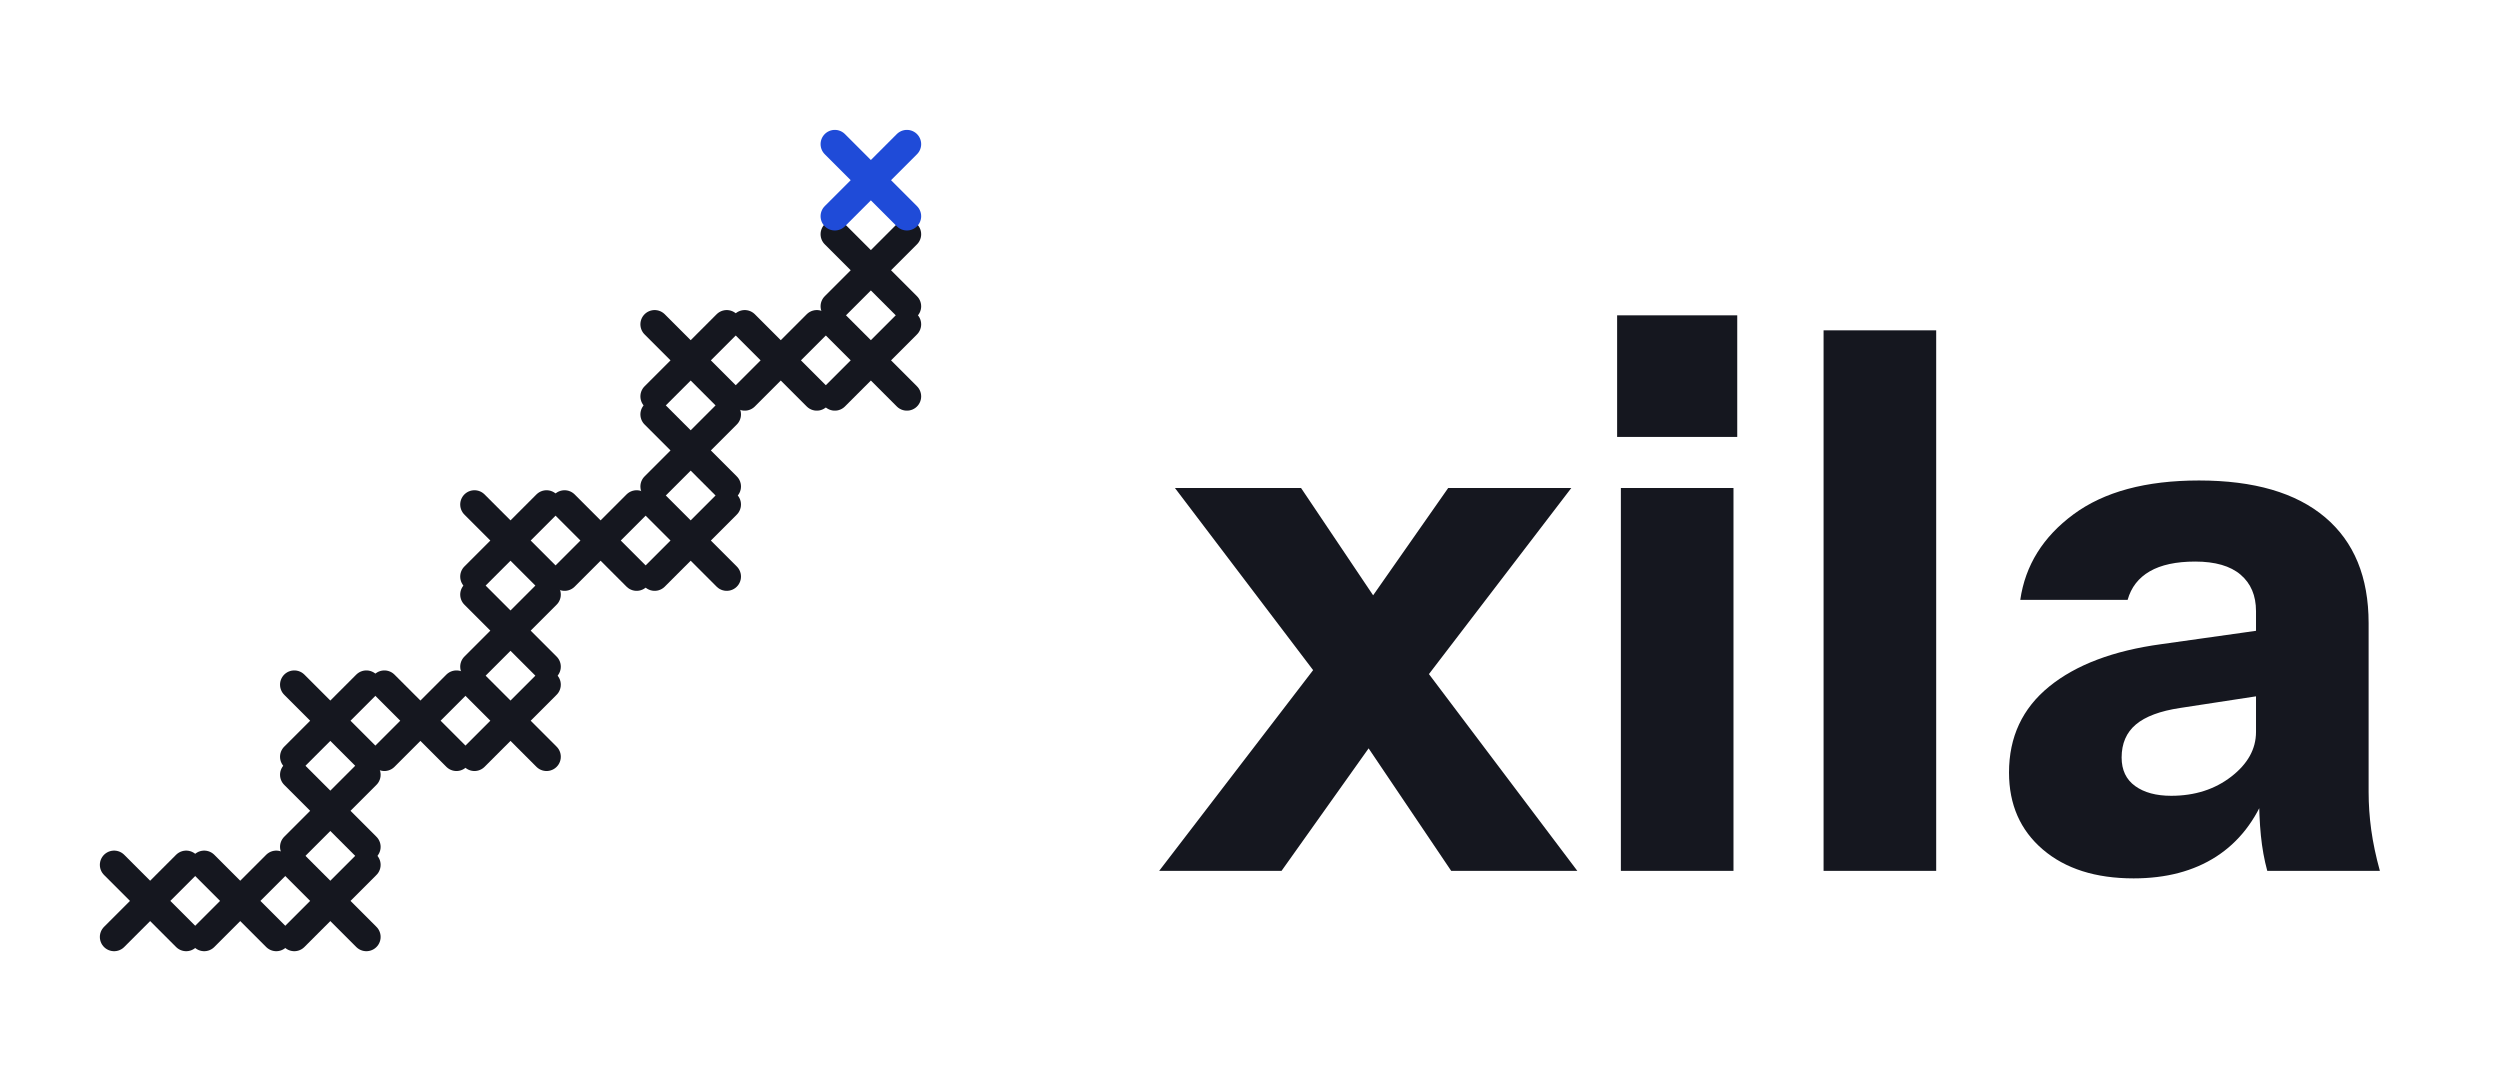
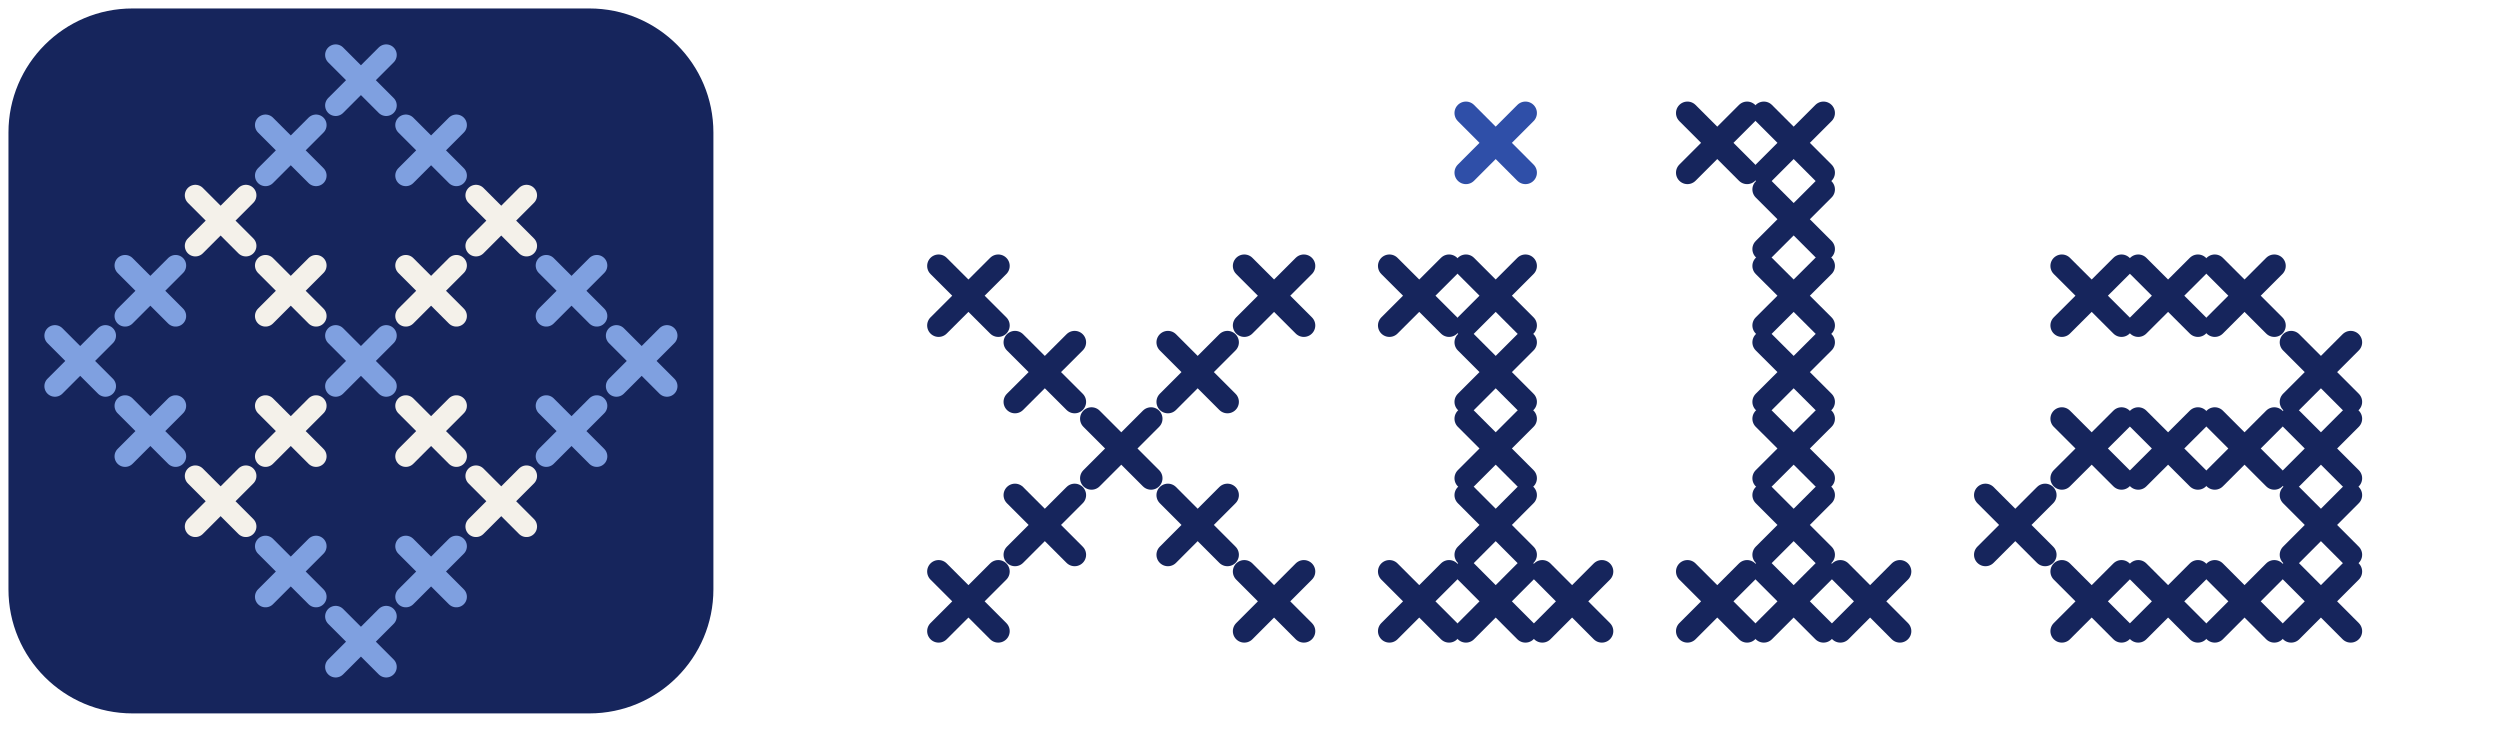
- <svg xmlns="http://www.w3.org/2000/svg" viewBox="0 0 166.5 72" role="img" aria-label="xila" fill="none" stroke-width="1.9" stroke-linecap="round">
-   <g transform="translate(2 4)">
-     <path d="M5.60 53.60L10.40 58.40M10.40 53.60L5.60 58.40" stroke="#15171f" />
-     <path d="M11.60 53.60L16.40 58.40M16.40 53.60L11.60 58.40" stroke="#15171f" />
-     <path d="M17.60 53.60L22.40 58.40M22.40 53.60L17.60 58.40" stroke="#15171f" />
-     <path d="M17.60 47.60L22.40 52.40M22.40 47.60L17.60 52.40" stroke="#15171f" />
-     <path d="M17.60 41.60L22.40 46.40M22.40 41.60L17.60 46.40" stroke="#15171f" />
-     <path d="M23.60 41.60L28.40 46.40M28.40 41.60L23.60 46.40" stroke="#15171f" />
-     <path d="M29.60 41.60L34.40 46.40M34.40 41.60L29.60 46.40" stroke="#15171f" />
-     <path d="M29.60 35.60L34.40 40.40M34.40 35.60L29.60 40.40" stroke="#15171f" />
-     <path d="M29.60 29.60L34.40 34.40M34.40 29.60L29.60 34.40" stroke="#15171f" />
-     <path d="M35.60 29.60L40.40 34.40M40.40 29.60L35.60 34.40" stroke="#15171f" />
-     <path d="M41.60 29.60L46.40 34.40M46.40 29.60L41.60 34.40" stroke="#15171f" />
-     <path d="M41.60 23.60L46.40 28.40M46.40 23.60L41.60 28.40" stroke="#15171f" />
-     <path d="M41.60 17.60L46.40 22.40M46.40 17.60L41.60 22.40" stroke="#15171f" />
-     <path d="M47.60 17.60L52.40 22.40M52.40 17.60L47.60 22.40" stroke="#15171f" />
-     <path d="M53.60 17.60L58.40 22.40M58.40 17.60L53.60 22.40" stroke="#15171f" />
-     <path d="M53.60 11.60L58.40 16.40M58.40 11.60L53.60 16.40" stroke="#15171f" />
-     <path d="M53.60 5.60L58.40 10.40M58.40 5.60L53.60 10.40" stroke="#1f4bd8" />
+ <svg xmlns="http://www.w3.org/2000/svg" viewBox="0 0 215 64" role="img" aria-label="xila">
+   <g transform="scale(.97)">
+     <rect x=".75" y=".75" width="62.5" height="62.5" rx="11" fill="#16255C" />
+     <path d="M29.76 4.87L34.24 9.35M34.24 4.87L29.76 9.35" stroke="#7FA0E0" stroke-width="1.87" stroke-linecap="round" fill="none" />
+     <path d="M23.54 11.09L28.02 15.57M28.02 11.09L23.54 15.57" stroke="#7FA0E0" stroke-width="1.87" stroke-linecap="round" fill="none" />
+     <path d="M35.98 11.09L40.46 15.57M40.46 11.09L35.98 15.57" stroke="#7FA0E0" stroke-width="1.87" stroke-linecap="round" fill="none" />
+     <path d="M17.32 17.32L21.80 21.80M21.80 17.32L17.32 21.80" stroke="#F4F1EA" stroke-width="1.87" stroke-linecap="round" fill="none" />
+     <path d="M42.20 17.32L46.68 21.80M46.68 17.32L42.20 21.80" stroke="#F4F1EA" stroke-width="1.87" stroke-linecap="round" fill="none" />
+     <path d="M11.09 23.54L15.57 28.02M15.57 23.54L11.09 28.02" stroke="#7FA0E0" stroke-width="1.87" stroke-linecap="round" fill="none" />
+     <path d="M23.54 23.54L28.02 28.02M28.02 23.54L23.54 28.02" stroke="#F4F1EA" stroke-width="1.87" stroke-linecap="round" fill="none" />
+     <path d="M35.98 23.54L40.46 28.02M40.46 23.54L35.98 28.02" stroke="#F4F1EA" stroke-width="1.87" stroke-linecap="round" fill="none" />
+     <path d="M48.43 23.54L52.91 28.02M52.91 23.54L48.43 28.02" stroke="#7FA0E0" stroke-width="1.87" stroke-linecap="round" fill="none" />
+     <path d="M4.87 29.76L9.35 34.24M9.35 29.76L4.87 34.24" stroke="#7FA0E0" stroke-width="1.87" stroke-linecap="round" fill="none" />
+     <path d="M29.76 29.76L34.24 34.24M34.24 29.76L29.76 34.24" stroke="#7FA0E0" stroke-width="1.87" stroke-linecap="round" fill="none" />
+     <path d="M54.65 29.76L59.13 34.24M59.13 29.76L54.65 34.24" stroke="#7FA0E0" stroke-width="1.87" stroke-linecap="round" fill="none" />
+     <path d="M11.09 35.98L15.57 40.46M15.57 35.98L11.09 40.46" stroke="#7FA0E0" stroke-width="1.87" stroke-linecap="round" fill="none" />
+     <path d="M23.54 35.98L28.02 40.46M28.02 35.98L23.54 40.46" stroke="#F4F1EA" stroke-width="1.87" stroke-linecap="round" fill="none" />
+     <path d="M35.98 35.98L40.46 40.46M40.46 35.98L35.98 40.46" stroke="#F4F1EA" stroke-width="1.87" stroke-linecap="round" fill="none" />
+     <path d="M48.43 35.98L52.91 40.46M52.91 35.98L48.43 40.46" stroke="#7FA0E0" stroke-width="1.87" stroke-linecap="round" fill="none" />
+     <path d="M17.32 42.20L21.80 46.68M21.80 42.20L17.32 46.68" stroke="#F4F1EA" stroke-width="1.87" stroke-linecap="round" fill="none" />
+     <path d="M42.20 42.20L46.68 46.68M46.68 42.20L42.20 46.68" stroke="#F4F1EA" stroke-width="1.87" stroke-linecap="round" fill="none" />
+     <path d="M23.54 48.43L28.02 52.91M28.02 48.43L23.54 52.91" stroke="#7FA0E0" stroke-width="1.87" stroke-linecap="round" fill="none" />
+     <path d="M35.98 48.43L40.46 52.91M40.46 48.43L35.98 52.91" stroke="#7FA0E0" stroke-width="1.87" stroke-linecap="round" fill="none" />
+     <path d="M29.76 54.65L34.24 59.13M34.24 54.65L29.76 59.13" stroke="#7FA0E0" stroke-width="1.87" stroke-linecap="round" fill="none" />
  </g>
-   <path fill="#15171f" d="M96.65 58.0 89.1 46.8 78.25 32.5H86.65L93.4 42.55L105.05 58.0ZM89.7 42.15 96.45 32.5H104.65L93.25 47.4ZM92.6 47.8 85.35 58.0H77.2L89.05 42.55ZM107.95 58.0V32.5H115.45V58.0ZM107.7 29.1V21.0H115.7V29.1ZM121.45 58.0V22.0H128.95V58.0ZM151.0 58.0Q150.7 56.9 150.575 55.65Q150.45 54.4 150.45 52.75H150.25V40.7Q150.25 39.15 149.225 38.275Q148.2 37.4 146.2 37.4Q144.3 37.4 143.175 38.05Q142.05 38.7 141.7 39.95H134.55Q135.05 36.5 138.1 34.25Q141.15 32.0 146.45 32.0Q151.95 32.0 154.85 34.45Q157.75 36.9 157.75 41.5V52.75Q157.75 54.0 157.925 55.275Q158.1 56.55 158.5 58.0ZM142.1 58.5Q138.3 58.5 136.05 56.575Q133.8 54.65 133.8 51.45Q133.8 47.9 136.475 45.725Q139.15 43.55 143.95 42.9L151.4 41.85V46.2L145.2 47.15Q143.2 47.45 142.25 48.25Q141.3 49.05 141.3 50.45Q141.3 51.7 142.2 52.35Q143.1 53.0 144.6 53.0Q146.95 53.0 148.6 51.725Q150.25 50.45 150.25 48.75L150.95 52.75Q149.85 55.6 147.6 57.05Q145.35 58.5 142.1 58.5Z" />
+   <g transform="translate(80 9)">
+     <path d="M0.72 13.87L5.85 18.99M5.85 13.87L0.72 18.99" stroke="#16255C" stroke-width="1.97" stroke-linecap="round" fill="none" />
+     <path d="M27.01 13.87L32.13 18.99M32.13 13.87L27.01 18.99" stroke="#16255C" stroke-width="1.97" stroke-linecap="round" fill="none" />
+     <path d="M7.29 20.44L12.42 25.56M12.42 20.44L7.29 25.56" stroke="#16255C" stroke-width="1.97" stroke-linecap="round" fill="none" />
+     <path d="M20.44 20.44L25.56 25.56M25.56 20.44L20.44 25.56" stroke="#16255C" stroke-width="1.97" stroke-linecap="round" fill="none" />
+     <path d="M13.87 27.01L18.99 32.13M18.99 27.01L13.87 32.13" stroke="#16255C" stroke-width="1.97" stroke-linecap="round" fill="none" />
+     <path d="M7.29 33.58L12.42 38.71M12.42 33.58L7.29 38.71" stroke="#16255C" stroke-width="1.97" stroke-linecap="round" fill="none" />
+     <path d="M20.44 33.58L25.56 38.71M25.56 33.58L20.44 38.71" stroke="#16255C" stroke-width="1.97" stroke-linecap="round" fill="none" />
+     <path d="M0.72 40.15L5.85 45.28M5.85 40.15L0.72 45.28" stroke="#16255C" stroke-width="1.97" stroke-linecap="round" fill="none" />
+     <path d="M27.01 40.15L32.13 45.28M32.13 40.15L27.01 45.28" stroke="#16255C" stroke-width="1.97" stroke-linecap="round" fill="none" />
+     <path d="M46.07 0.72L51.19 5.85M51.19 0.72L46.07 5.85" stroke="#2F4FA8" stroke-width="1.97" stroke-linecap="round" fill="none" />
+     <path d="M39.49 13.87L44.62 18.99M44.62 13.87L39.49 18.99" stroke="#16255C" stroke-width="1.97" stroke-linecap="round" fill="none" />
+     <path d="M46.07 13.87L51.19 18.99M51.19 13.87L46.07 18.99" stroke="#16255C" stroke-width="1.97" stroke-linecap="round" fill="none" />
+     <path d="M46.07 20.44L51.19 25.56M51.19 20.44L46.07 25.56" stroke="#16255C" stroke-width="1.97" stroke-linecap="round" fill="none" />
+     <path d="M46.07 27.01L51.19 32.13M51.19 27.01L46.07 32.13" stroke="#16255C" stroke-width="1.97" stroke-linecap="round" fill="none" />
+     <path d="M46.07 33.58L51.19 38.71M51.19 33.58L46.07 38.71" stroke="#16255C" stroke-width="1.97" stroke-linecap="round" fill="none" />
+     <path d="M39.49 40.15L44.62 45.28M44.62 40.15L39.49 45.28" stroke="#16255C" stroke-width="1.97" stroke-linecap="round" fill="none" />
+     <path d="M46.07 40.15L51.19 45.28M51.19 40.15L46.07 45.28" stroke="#16255C" stroke-width="1.97" stroke-linecap="round" fill="none" />
+     <path d="M52.64 40.15L57.76 45.28M57.76 40.15L52.64 45.28" stroke="#16255C" stroke-width="1.97" stroke-linecap="round" fill="none" />
+     <path d="M65.12 0.72L70.25 5.85M70.25 0.72L65.12 5.85" stroke="#16255C" stroke-width="1.97" stroke-linecap="round" fill="none" />
+     <path d="M71.69 0.72L76.82 5.85M76.82 0.72L71.69 5.85" stroke="#16255C" stroke-width="1.97" stroke-linecap="round" fill="none" />
+     <path d="M71.69 7.29L76.82 12.42M76.82 7.29L71.69 12.42" stroke="#16255C" stroke-width="1.97" stroke-linecap="round" fill="none" />
+     <path d="M71.69 13.87L76.82 18.99M76.82 13.87L71.69 18.99" stroke="#16255C" stroke-width="1.97" stroke-linecap="round" fill="none" />
+     <path d="M71.69 20.44L76.82 25.56M76.82 20.44L71.69 25.56" stroke="#16255C" stroke-width="1.97" stroke-linecap="round" fill="none" />
+     <path d="M71.69 27.01L76.82 32.13M76.82 27.01L71.69 32.13" stroke="#16255C" stroke-width="1.97" stroke-linecap="round" fill="none" />
+     <path d="M71.69 33.58L76.82 38.71M76.82 33.58L71.69 38.71" stroke="#16255C" stroke-width="1.97" stroke-linecap="round" fill="none" />
+     <path d="M65.12 40.15L70.25 45.28M70.25 40.15L65.12 45.28" stroke="#16255C" stroke-width="1.97" stroke-linecap="round" fill="none" />
+     <path d="M71.69 40.15L76.82 45.28M76.82 40.15L71.69 45.28" stroke="#16255C" stroke-width="1.97" stroke-linecap="round" fill="none" />
+     <path d="M78.27 40.15L83.39 45.28M83.39 40.15L78.27 45.28" stroke="#16255C" stroke-width="1.97" stroke-linecap="round" fill="none" />
+     <path d="M97.32 13.87L102.45 18.99M102.45 13.87L97.32 18.99" stroke="#16255C" stroke-width="1.97" stroke-linecap="round" fill="none" />
+     <path d="M103.89 13.87L109.02 18.99M109.02 13.87L103.89 18.99" stroke="#16255C" stroke-width="1.97" stroke-linecap="round" fill="none" />
+     <path d="M110.47 13.87L115.59 18.99M115.59 13.87L110.47 18.99" stroke="#16255C" stroke-width="1.97" stroke-linecap="round" fill="none" />
+     <path d="M117.04 20.44L122.16 25.56M122.16 20.44L117.04 25.56" stroke="#16255C" stroke-width="1.97" stroke-linecap="round" fill="none" />
+     <path d="M97.32 27.01L102.45 32.13M102.45 27.01L97.32 32.13" stroke="#16255C" stroke-width="1.97" stroke-linecap="round" fill="none" />
+     <path d="M103.89 27.01L109.02 32.13M109.02 27.01L103.89 32.13" stroke="#16255C" stroke-width="1.97" stroke-linecap="round" fill="none" />
+     <path d="M110.47 27.01L115.59 32.13M115.59 27.01L110.47 32.13" stroke="#16255C" stroke-width="1.97" stroke-linecap="round" fill="none" />
+     <path d="M117.04 27.01L122.16 32.13M122.16 27.01L117.04 32.13" stroke="#16255C" stroke-width="1.97" stroke-linecap="round" fill="none" />
+     <path d="M90.75 33.58L95.88 38.71M95.88 33.58L90.75 38.71" stroke="#16255C" stroke-width="1.97" stroke-linecap="round" fill="none" />
+     <path d="M117.04 33.58L122.16 38.71M122.16 33.58L117.04 38.71" stroke="#16255C" stroke-width="1.97" stroke-linecap="round" fill="none" />
+     <path d="M97.32 40.15L102.45 45.28M102.45 40.15L97.32 45.28" stroke="#16255C" stroke-width="1.97" stroke-linecap="round" fill="none" />
+     <path d="M103.89 40.15L109.02 45.28M109.02 40.15L103.89 45.28" stroke="#16255C" stroke-width="1.97" stroke-linecap="round" fill="none" />
+     <path d="M110.47 40.15L115.59 45.28M115.59 40.15L110.47 45.28" stroke="#16255C" stroke-width="1.97" stroke-linecap="round" fill="none" />
+     <path d="M117.04 40.15L122.16 45.28M122.16 40.15L117.04 45.28" stroke="#16255C" stroke-width="1.97" stroke-linecap="round" fill="none" />
+   </g>
</svg>
